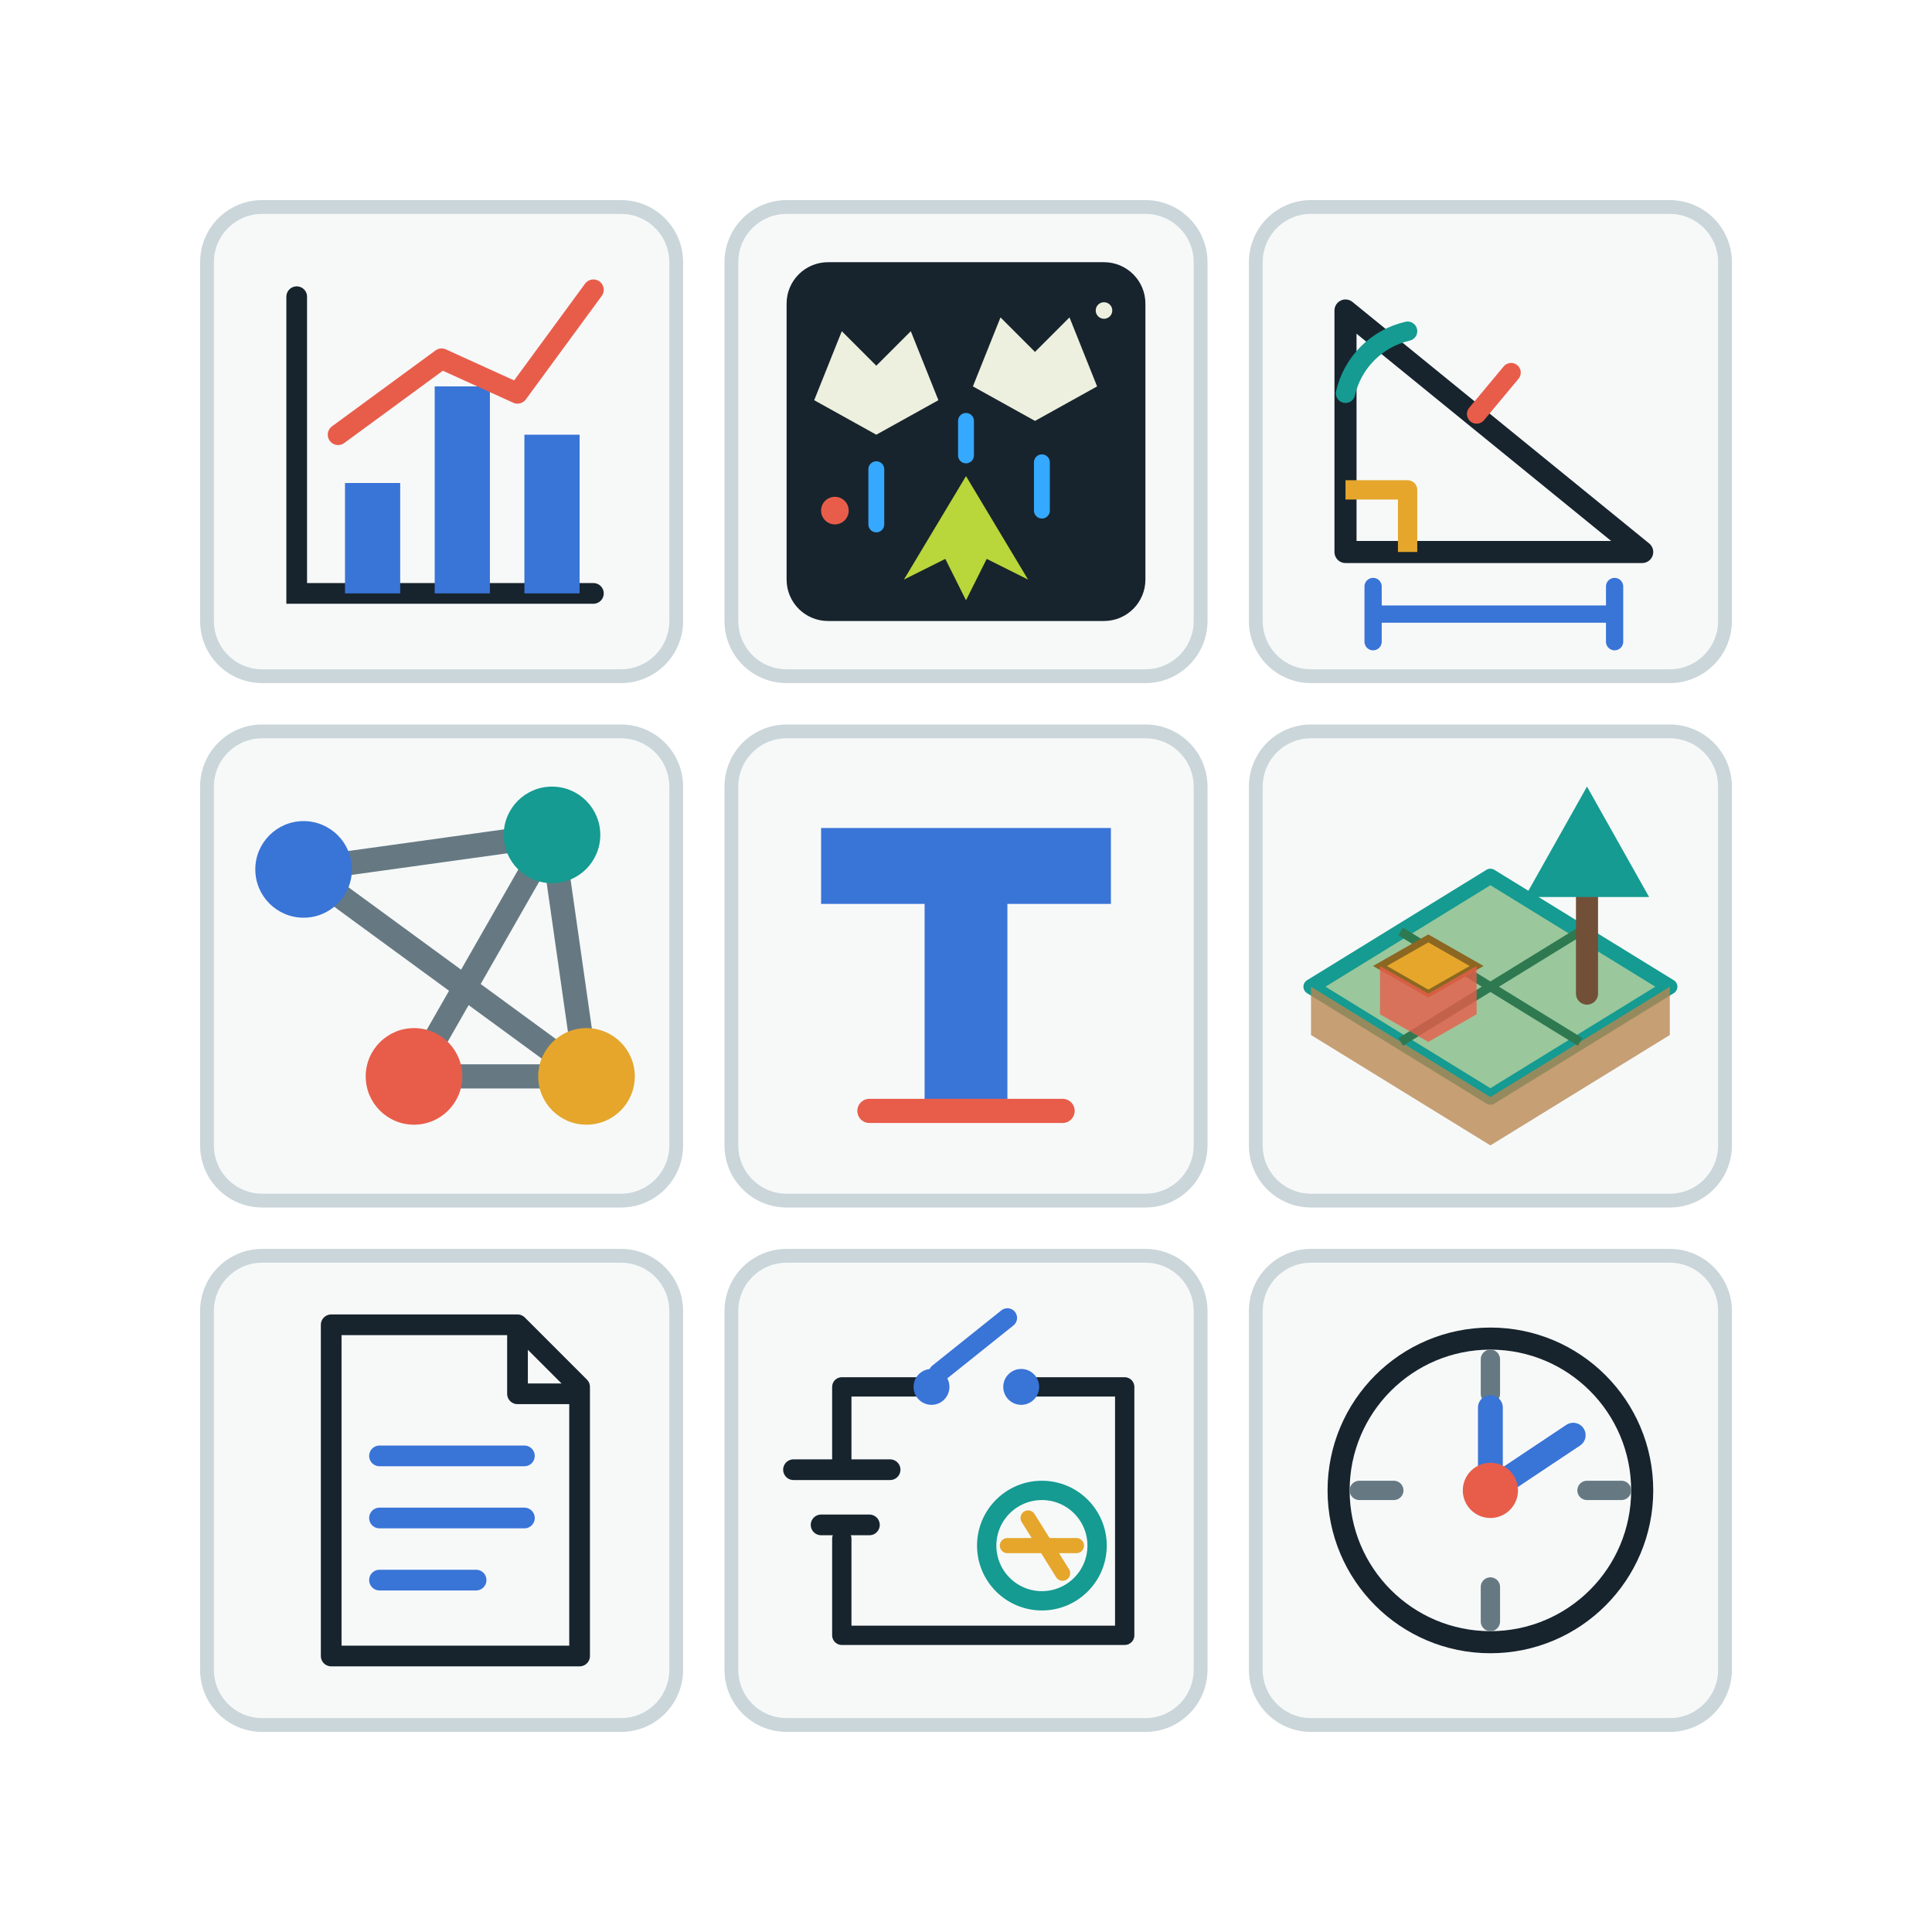
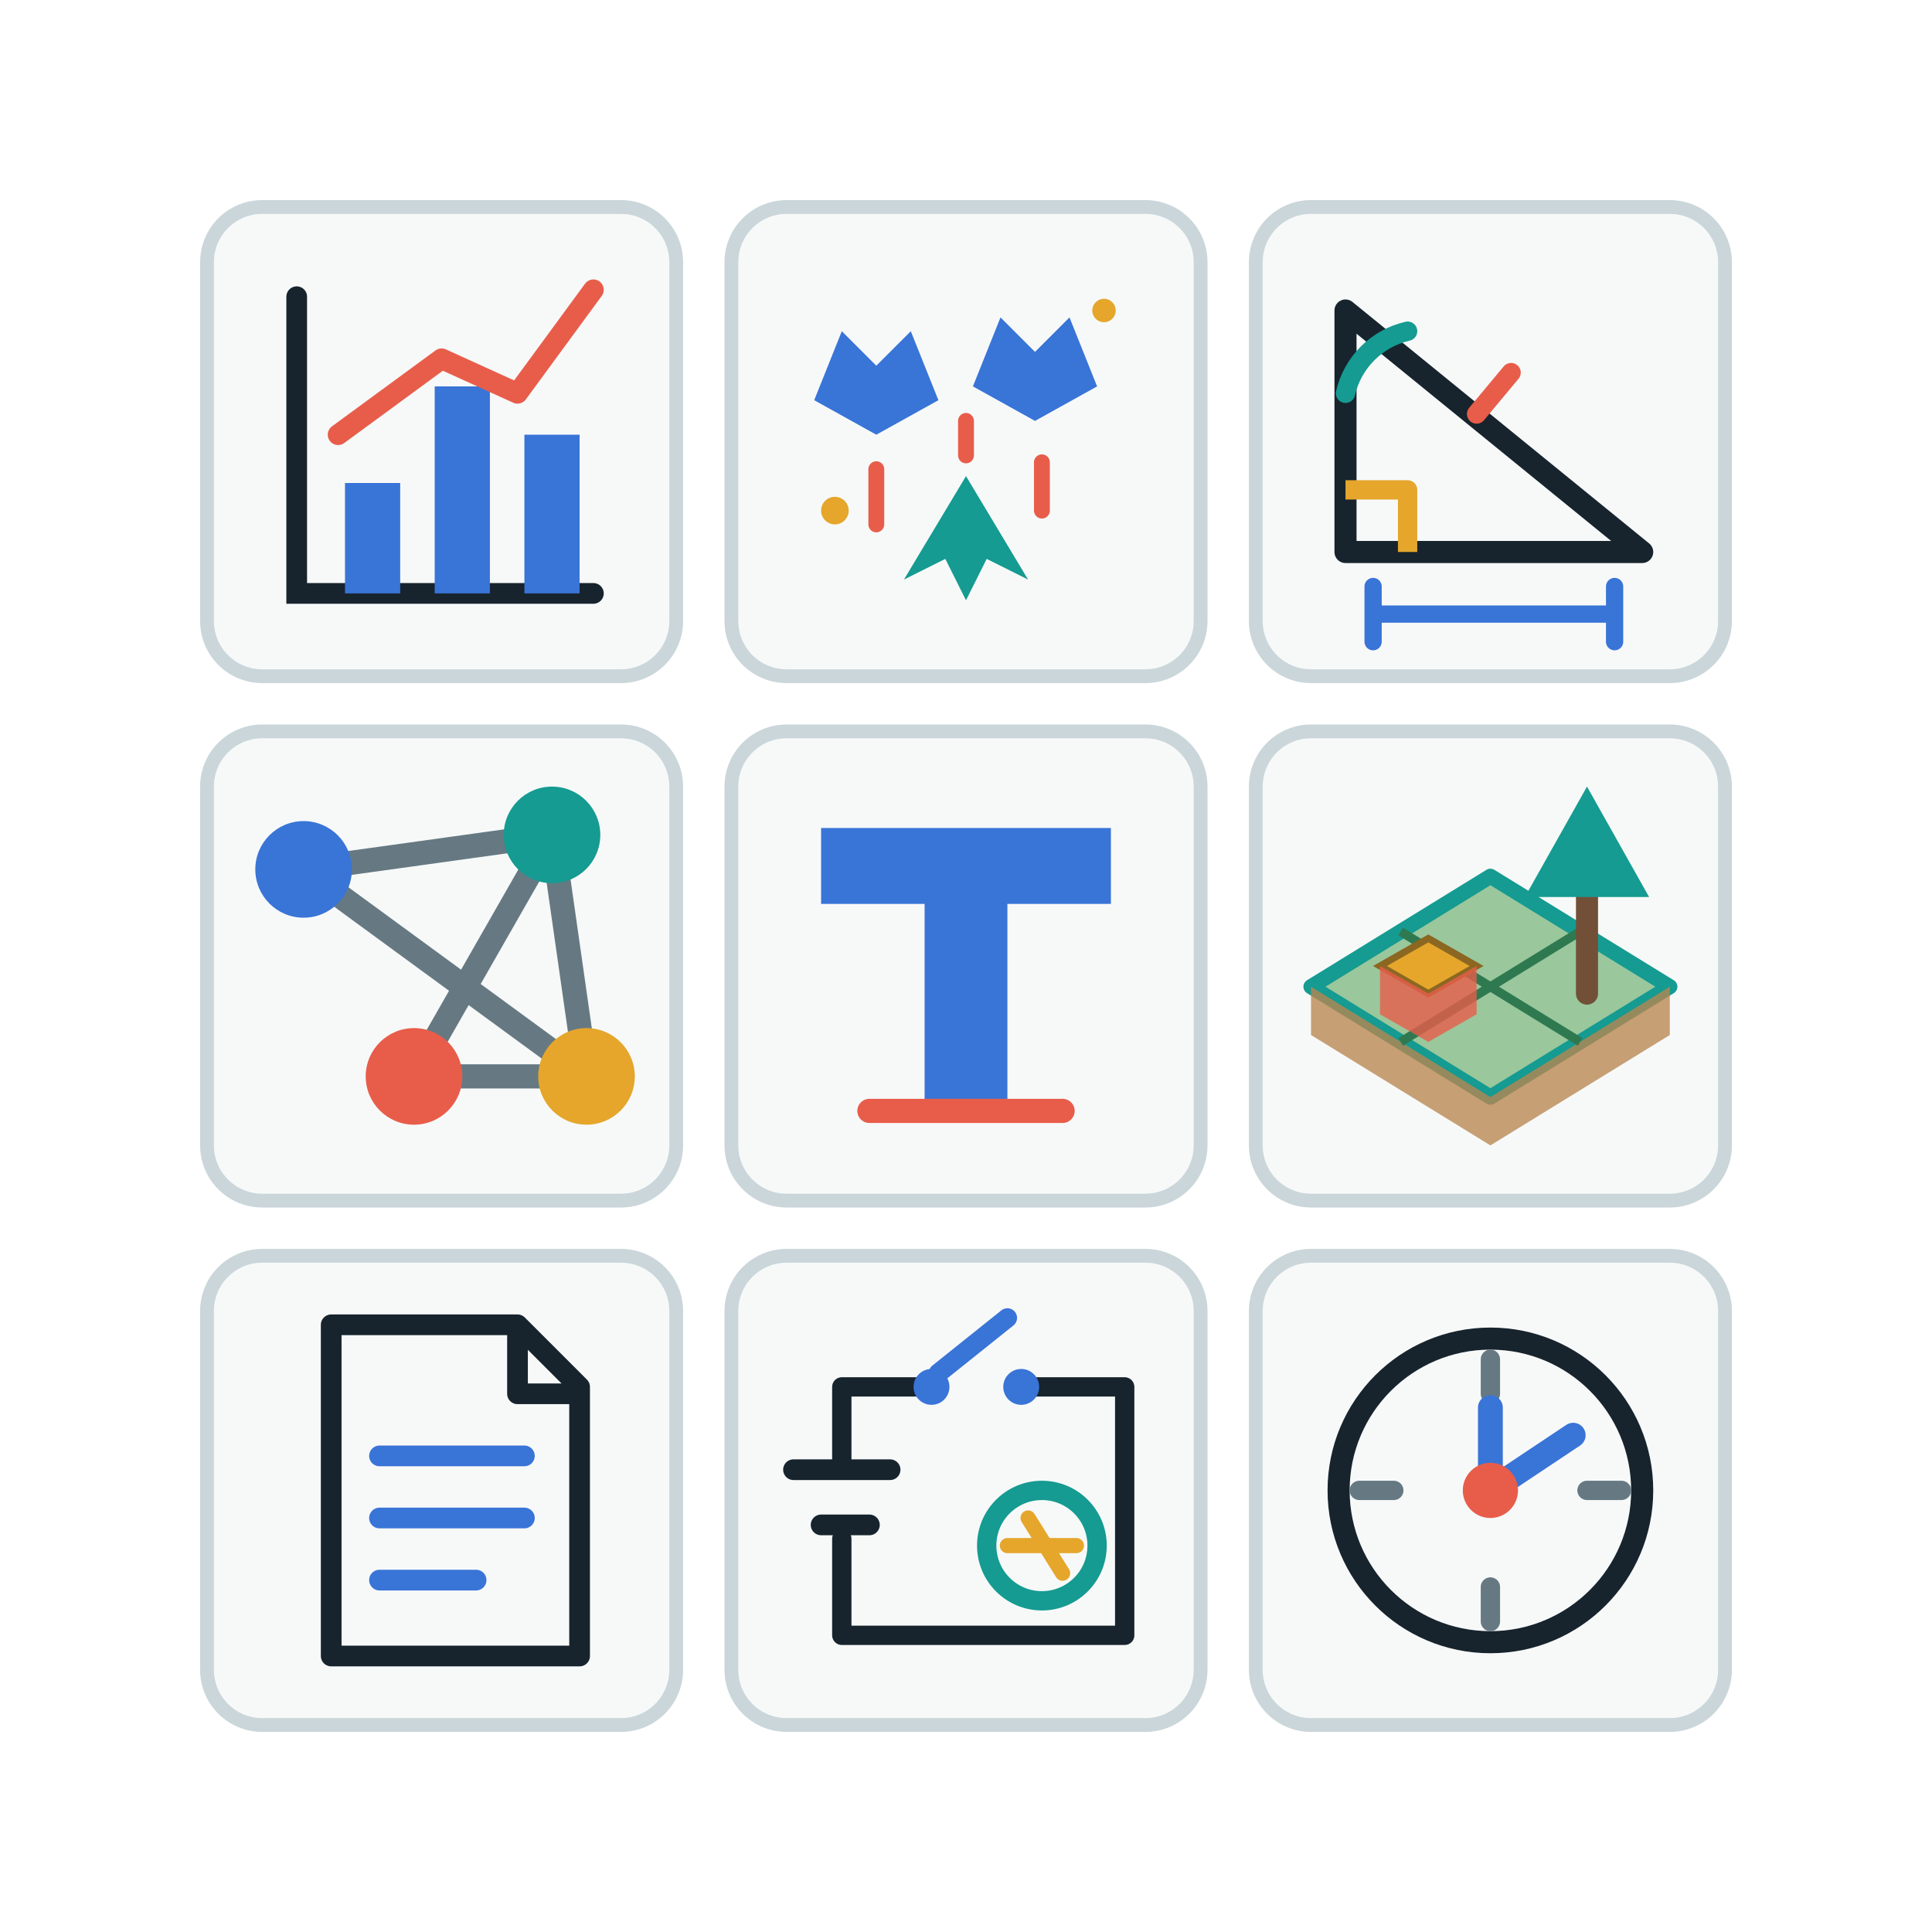
<svg xmlns="http://www.w3.org/2000/svg" viewBox="0 0 280 280" role="img" aria-labelledby="title desc">
  <style>
    .tile { fill: #f7f9f9; stroke: #cad6da; }
    .ink { fill: none; stroke: #17242d; }
    .soft { fill: none; stroke: #667983; }
    @media (prefers-color-scheme: dark) {
      .tile { fill: #17242d; stroke: #3a4c55; }
      .ink { stroke: #edf3f5; }
      .soft { stroke: #aebdc4; }
    }
  </style>
  <g>
    <rect class="tile" x="30" y="30" width="68" height="68" rx="8" stroke-width="2" />
    <path class="ink" d="M43 43v43h43" stroke-width="3" stroke-linecap="round" />
    <path d="M50 70h8v16h-8zm13-14h8v30h-8zm13 7h8v23h-8z" fill="#3974d7" />
    <path d="m49 63 15-11 11 5 11-15" fill="none" stroke="#e85d4a" stroke-width="3" stroke-linecap="round" stroke-linejoin="round" />
  </g>
  <g>
    <rect class="tile" x="106" y="30" width="68" height="68" rx="8" stroke-width="2" />
-     <rect x="114" y="38" width="52" height="52" rx="6" fill="#17242d" />
-     <g fill="#edf0df">
+     <g fill="#3974d7">
      <path d="m122 48 5 5 5-5 4 10-9 5-9-5Z" />
      <path d="m145 46 5 5 5-5 4 10-9 5-9-5Z" />
    </g>
-     <path d="m131 84 9-15 9 15-6-3-3 6-3-6Z" fill="#b9d63b" />
-     <path d="M127 68v8m13-10v-5m11 6v7" fill="none" stroke="#35a8ff" stroke-width="2.3" stroke-linecap="round" />
-     <circle cx="121" cy="74" r="2" fill="#e85d4a" />
-     <circle cx="160" cy="45" r="1.2" fill="#edf0df" />
+     <path d="m131 84 9-15 9 15-6-3-3 6-3-6Z" fill="#159b91" />
+     <path d="M127 68v8m13-10v-5m11 6v7" fill="none" stroke="#e85d4a" stroke-width="2.3" stroke-linecap="round" />
+     <circle cx="121" cy="74" r="2" fill="#e5a62b" />
+     <circle cx="160" cy="45" r="1.7" fill="#e5a62b" />
  </g>
  <g>
    <rect class="tile" x="182" y="30" width="68" height="68" rx="8" stroke-width="2" />
    <path class="ink" d="M195 80V45l43 35Z" stroke-width="3.2" stroke-linejoin="round" />
    <path d="M195 71h9v9" fill="none" stroke="#e5a62b" stroke-width="2.8" stroke-linejoin="round" />
    <path d="M195 57a12 12 0 0 1 9-9" fill="none" stroke="#159b91" stroke-width="2.8" stroke-linecap="round" />
    <path d="M199 89h35m-35-4v8m35-8v8" fill="none" stroke="#3974d7" stroke-width="2.5" stroke-linecap="round" />
    <path d="m214 60 5-6" fill="none" stroke="#e85d4a" stroke-width="2.8" stroke-linecap="round" />
  </g>
  <g>
    <rect class="tile" x="30" y="106" width="68" height="68" rx="8" stroke-width="2" />
    <path class="soft" d="m44 126 36-5-20 35m20-35 5 35m-25 0h25l-41-30" stroke-width="3.5" stroke-linecap="round" />
    <circle cx="44" cy="126" r="7" fill="#3974d7" />
    <circle cx="80" cy="121" r="7" fill="#159b91" />
    <circle cx="60" cy="156" r="7" fill="#e85d4a" />
    <circle cx="85" cy="156" r="7" fill="#e5a62b" />
  </g>
  <g>
    <rect class="tile" x="106" y="106" width="68" height="68" rx="8" stroke-width="2" />
    <path d="M119 120h42v11h-15v30h-12v-30h-15Z" fill="#3974d7" />
    <path d="M126 161h28" fill="none" stroke="#e85d4a" stroke-width="3.5" stroke-linecap="round" />
  </g>
  <g>
    <rect class="tile" x="182" y="106" width="68" height="68" rx="8" stroke-width="2" />
    <path d="m190 143 26-16 26 16-26 16Z" fill="#56a45b" fill-opacity=".58" stroke="#159b91" stroke-width="2.2" stroke-linejoin="round" />
    <path d="m190 143 26 16 26-16v7l-26 16-26-16Z" fill="#b9864f" fill-opacity=".78" />
    <path d="m203 135 26 16m0-16-26 16" fill="none" stroke="#2f7951" stroke-width="1.3" />
    <path d="M230 126v18" stroke="#725038" stroke-width="3.2" stroke-linecap="round" />
    <path d="m230 114 9 16h-18Z" fill="#159b91" />
    <path d="m200 140 7-4 7 4-7 4Z" fill="#e5a62b" stroke="#8b6722" stroke-width="1" />
    <path d="m200 140 7 4 7-4v7l-7 4-7-4Z" fill="#e85d4a" fill-opacity=".8" />
  </g>
  <g>
    <rect class="tile" x="30" y="182" width="68" height="68" rx="8" stroke-width="2" />
    <path class="ink" d="M48 192h27l9 9v39H48zm27 0v10h9" stroke-width="3" stroke-linejoin="round" />
    <path d="M55 211h21M55 220h21M55 229h14" fill="none" stroke="#3974d7" stroke-width="3" stroke-linecap="round" />
  </g>
  <g>
    <rect class="tile" x="106" y="182" width="68" height="68" rx="8" stroke-width="2" />
    <path class="ink" d="M122 201h13m13 0h15v36h-41v-14m0-10v-12" stroke-width="2.8" stroke-linecap="round" stroke-linejoin="round" />
    <circle cx="135" cy="201" r="2.6" fill="#3974d7" />
    <circle cx="148" cy="201" r="2.6" fill="#3974d7" />
    <path d="m136 199 10-8" stroke="#3974d7" stroke-width="2.8" stroke-linecap="round" />
    <path class="ink" d="M115 213h14m-10 8h7" stroke-width="3" stroke-linecap="round" />
    <circle cx="151" cy="224" r="8" fill="none" stroke="#159b91" stroke-width="2.8" />
    <path d="M146 224h10m-7-4 5 8" stroke="#e5a62b" stroke-width="2.2" stroke-linecap="round" />
  </g>
  <g>
    <rect class="tile" x="182" y="182" width="68" height="68" rx="8" stroke-width="2" />
    <circle class="ink" cx="216" cy="216" r="22" stroke-width="3.2" />
    <path class="soft" d="M216 197v5m0 28v5m-19-19h5m28 0h5" stroke-width="2.8" stroke-linecap="round" />
    <path d="m216 216 12-8m-12 8v-12" fill="none" stroke="#3974d7" stroke-width="3.6" stroke-linecap="round" />
    <circle cx="216" cy="216" r="4" fill="#e85d4a" />
  </g>
</svg>
